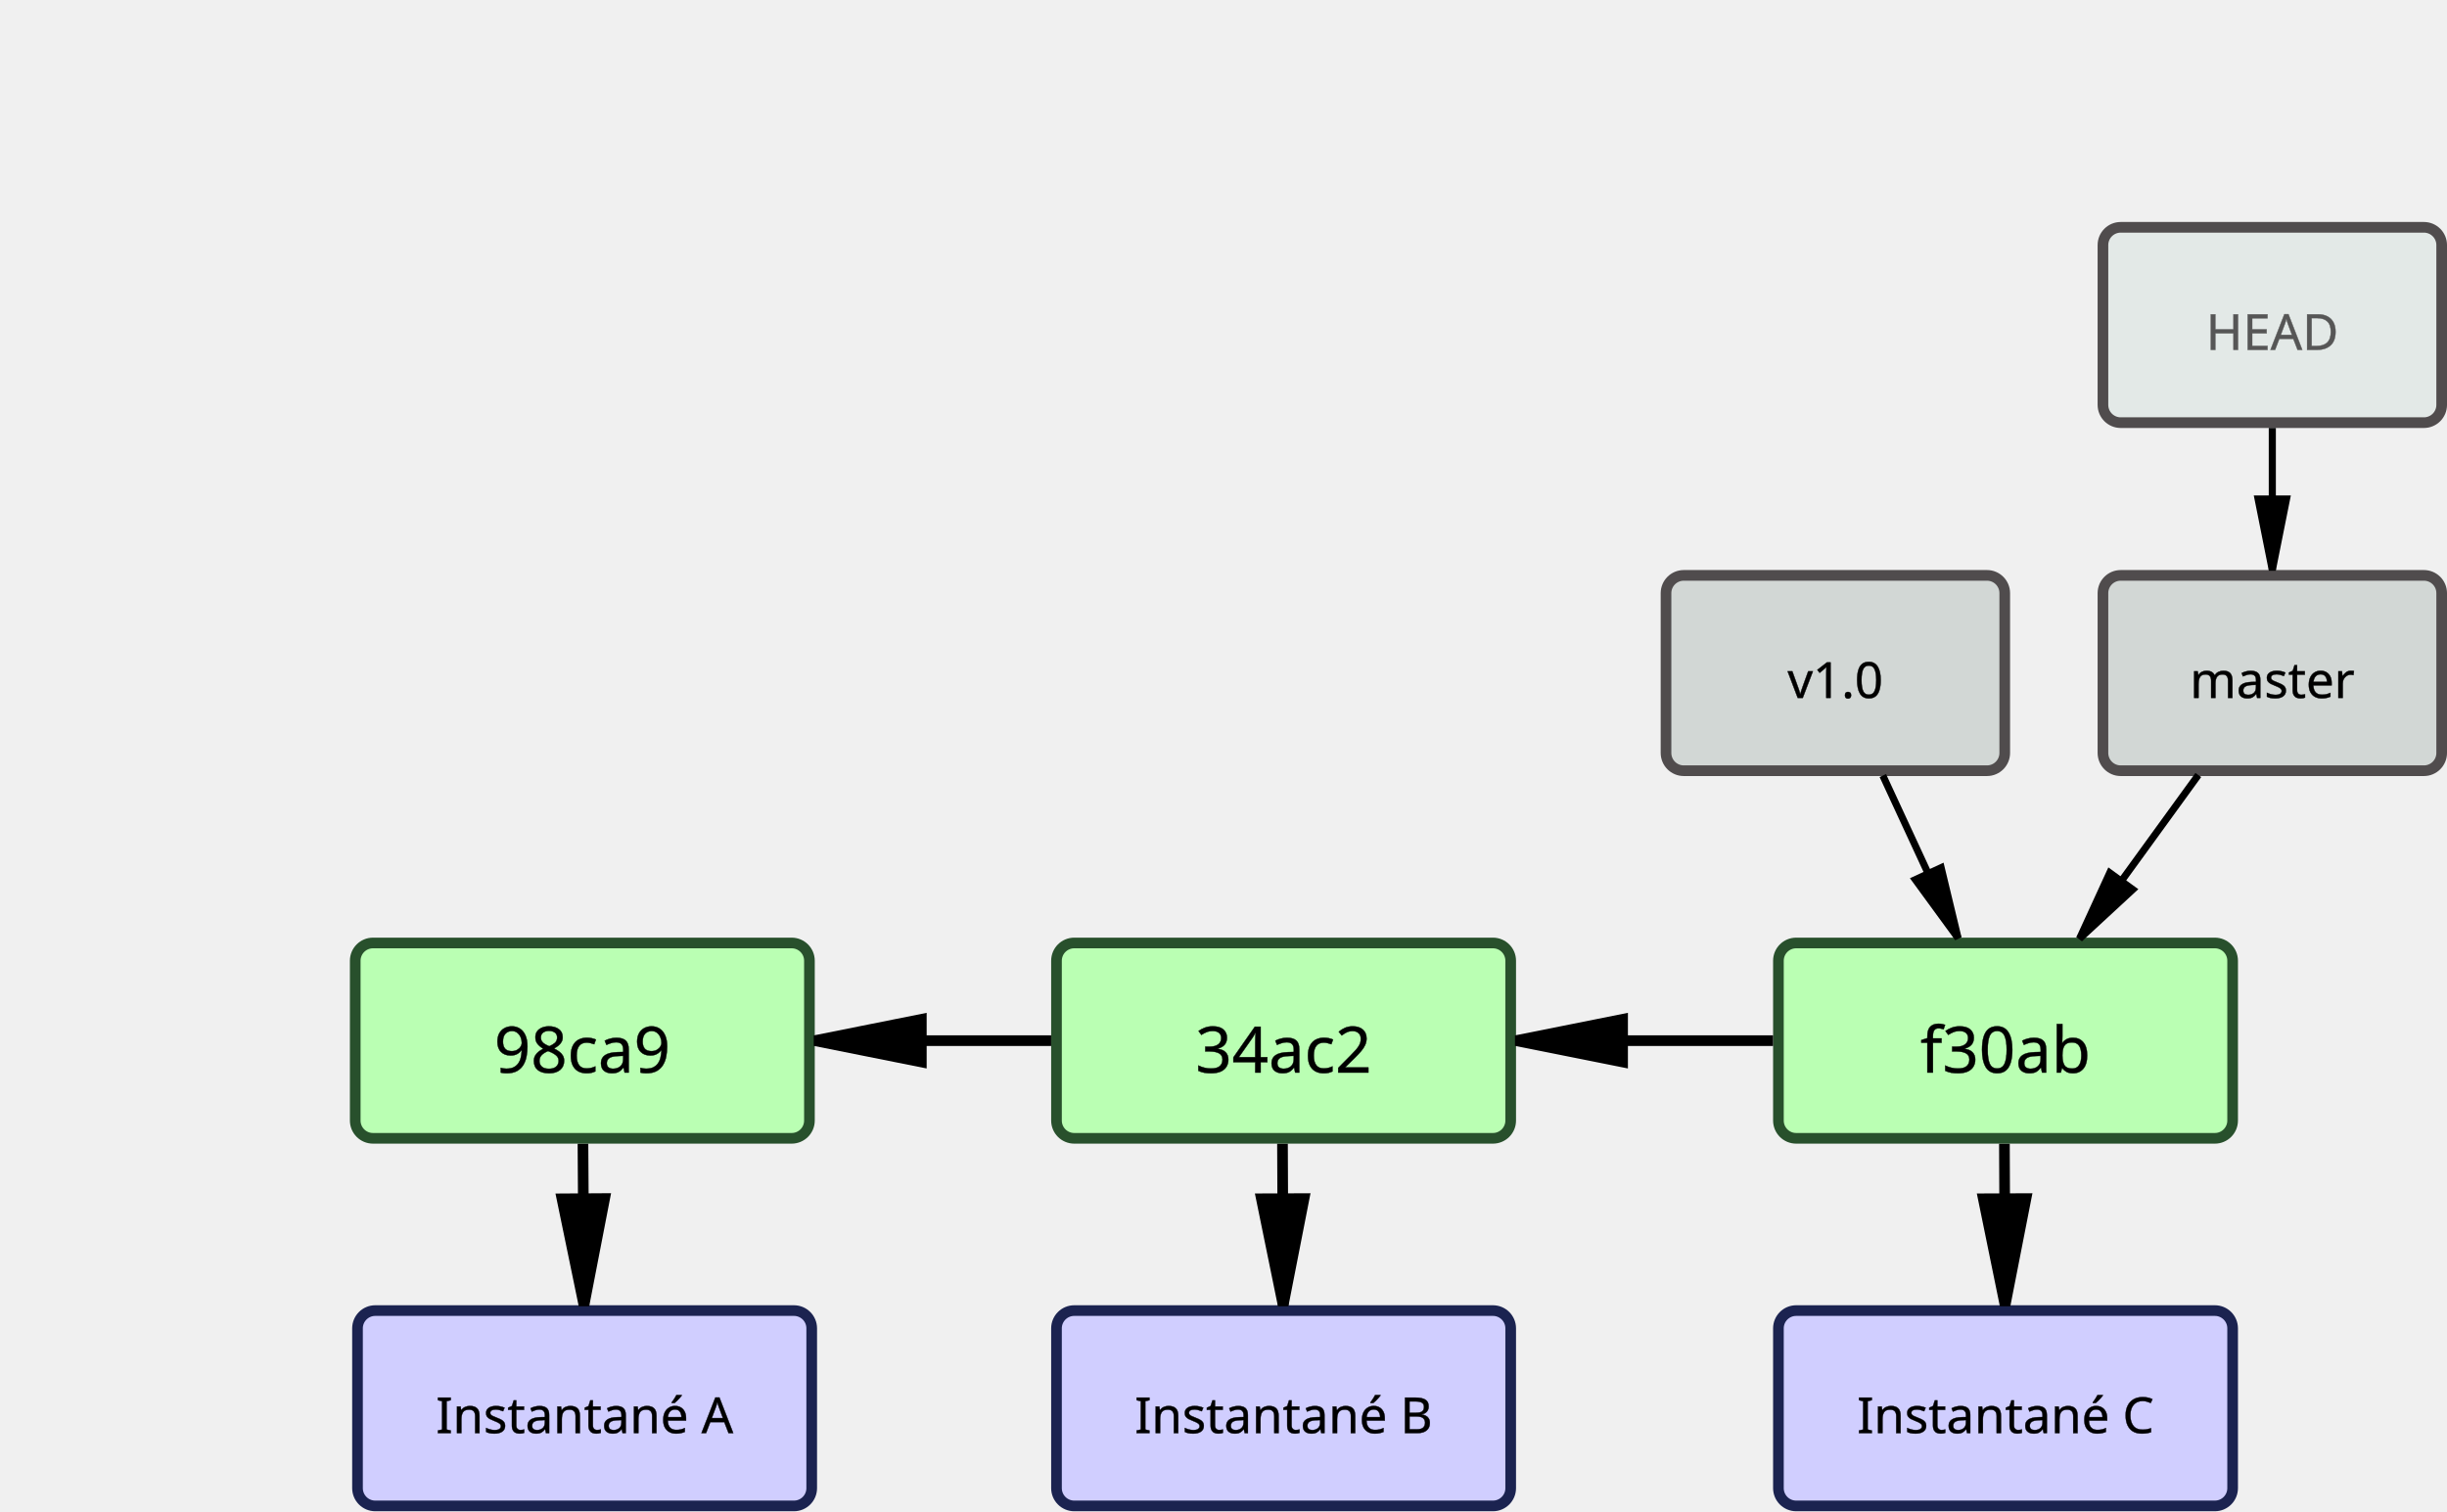
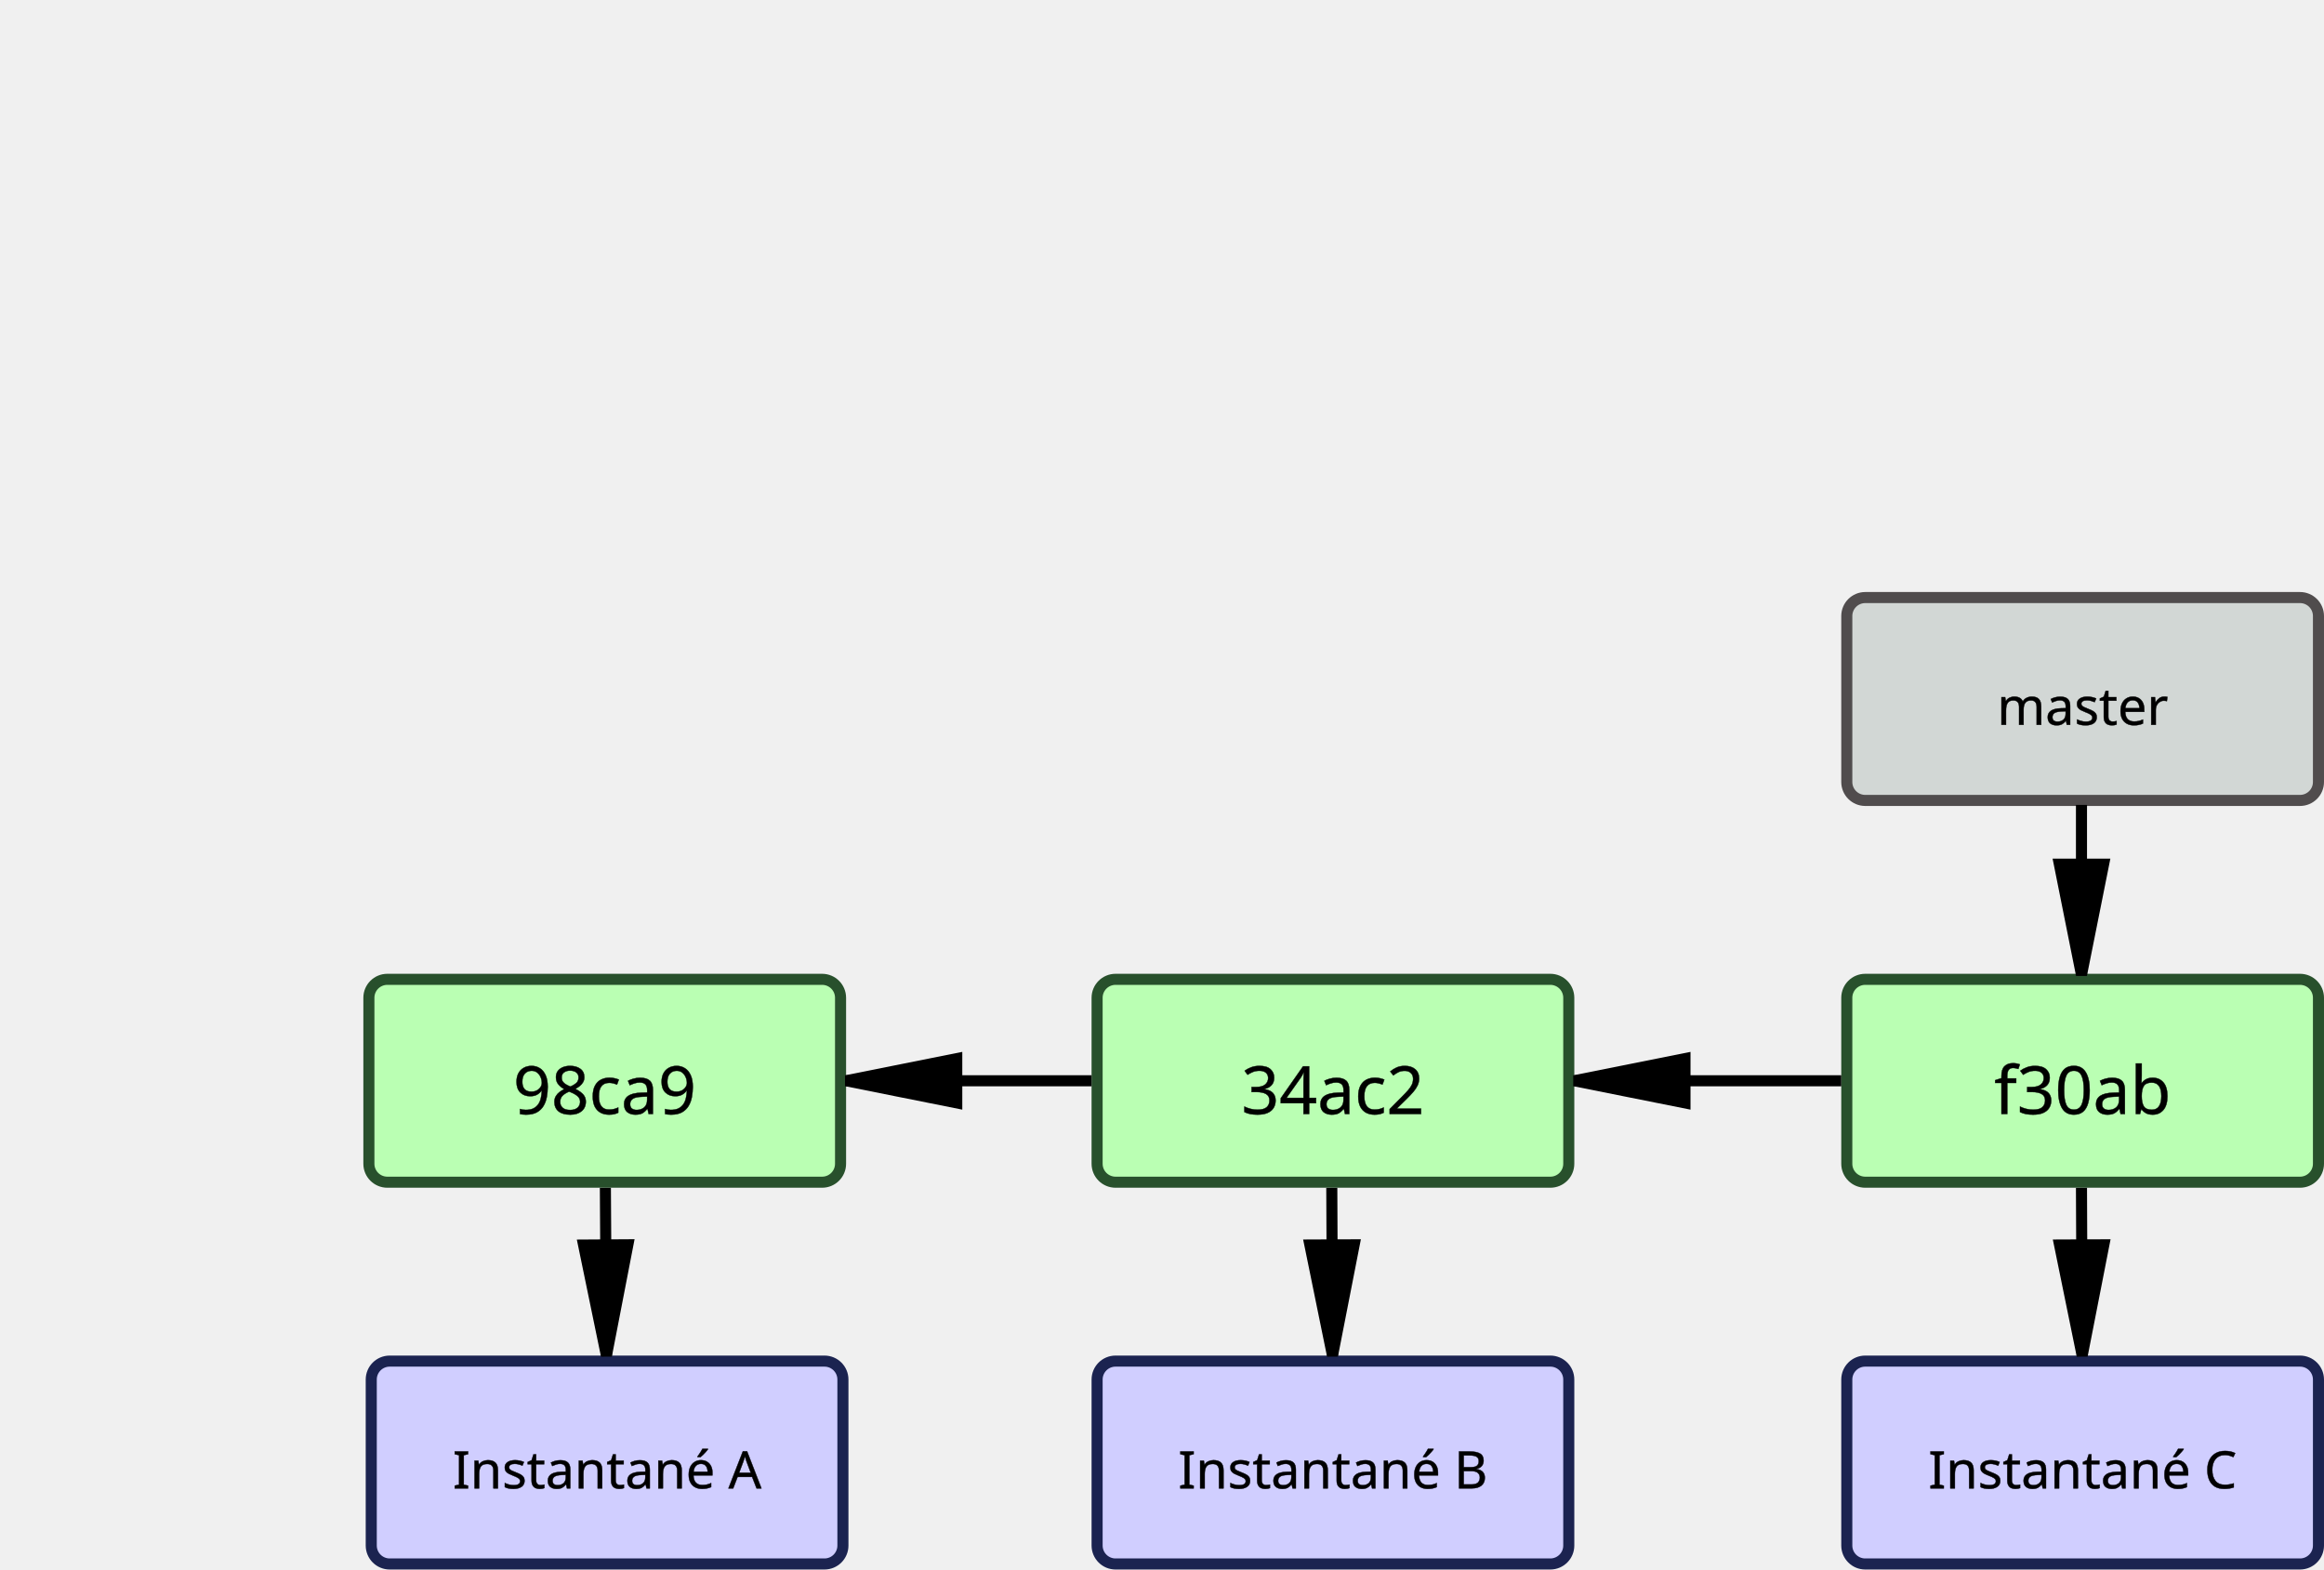
<svg xmlns="http://www.w3.org/2000/svg">
  <defs>
    <marker id="Arrow1Lend" orient="auto" refX="0.0" refY="0.0" style="overflow:visible;">
      <path d="M -10,0.0 L -10.0,-2.0 L 0.0,0.0 L -10.0,2.0 z " id="path3666" style="fill-rule:evenodd;stroke:#000000;stroke-width:1.0px;marker-start:none;" />
    </marker>
  </defs>
  <g style="stroke:#000000;fill:#fff">
    <rect height="55.0" id="292" rx="5.0" ry="5.0" style="stroke:#1b2350;stroke-width:3px;fill:#d0ceff" width="127.864" x="100.641" y="369.0" />
    <text id="292_text" style="fill:#ffffff;stroke:#ffffff;stroke-width:0.1px;font-family: Geneva;font-size:14px" x="100.641" y="369.0">
      <tspan fill="#000000" font-family="Geneva;" font-size="14.0px" id="292_line1" stroke="#000000" text-align="center" text-anchor="middle" x="164.573" y="403.5">Instantané A</tspan>
    </text>
    <path d="M 164.111,322.0 L 164.393,367.5" id="293" style="marker-start:none;stroke:#000000;stroke-width:3px;marker-end:url(#Arrow1Lend);fill:none" />
    <rect height="55.0" id="294" rx="5.0" ry="5.0" style="stroke:#1b2350;stroke-width:3px;fill:#d0ceff" width="127.864" x="297.412" y="369.0" />
    <text id="294_text" style="fill:#ffffff;stroke:#ffffff;stroke-width:0.1px;font-family: Geneva;font-size:14px" x="297.412" y="369.0">
      <tspan fill="#000000" font-family="Geneva;" font-size="14.0px" id="294_line1" stroke="#000000" text-align="center" text-anchor="middle" x="361.344" y="403.5">Instantané B</tspan>
    </text>
    <path d="M 361.033,322.0 L 361.223,367.5" id="295" style="marker-start:none;stroke:#000000;stroke-width:3px;marker-end:url(#Arrow1Lend);fill:none" />
    <rect height="55.0" id="296" rx="5.0" ry="5.0" style="stroke:#1b2350;stroke-width:3px;fill:#d0ceff" width="127.864" x="500.643" y="369.0" />
    <text id="296_text" style="fill:#ffffff;stroke:#ffffff;stroke-width:0.1px;font-family: Geneva;font-size:14px" x="500.643" y="369.0">
      <tspan fill="#000000" font-family="Geneva;" font-size="14.0px" id="296_line1" stroke="#000000" text-align="center" text-anchor="middle" x="564.575" y="403.5">Instantané C</tspan>
    </text>
    <path d="M 564.264,322.0 L 564.454,367.5" id="297" style="marker-start:none;stroke:#000000;stroke-width:3px;marker-end:url(#Arrow1Lend);fill:none" />
    <rect height="55.0" id="298" rx="5.0" ry="5.0" style="stroke:#28502c;stroke-width:3px;fill:#baffb3" width="127.864" x="100.0" y="265.5" />
    <text id="298_text" style="fill:#000000;stroke:#000000;stroke-width:0.1px;font-family: Geneva;font-size:14px" x="100.0" y="265.5">
      <tspan fill="#000000" font-family="Courier;" font-size="18.0px" id="298_line1" stroke="#000000" text-align="center" text-anchor="middle" x="163.932" y="302.0">98ca9</tspan>
    </text>
    <rect height="55.0" id="299" rx="5.0" ry="5.0" style="stroke:#28502c;stroke-width:3px;fill:#baffb3" width="127.864" x="297.412" y="265.5" />
    <text id="299_text" style="fill:#000000;stroke:#000000;stroke-width:0.1px;font-family: Geneva;font-size:14px" x="297.412" y="265.5">
      <tspan fill="#000000" font-family="Courier;" font-size="18.0px" id="299_line1" stroke="#000000" text-align="center" text-anchor="middle" x="361.344" y="302.0">34ac2</tspan>
    </text>
    <rect height="55.0" id="300" rx="5.0" ry="5.0" style="stroke:#28502c;stroke-width:3px;fill:#baffb3" width="127.864" x="500.643" y="265.5" />
    <text id="300_text" style="fill:#000000;stroke:#000000;stroke-width:0.1px;font-family: Geneva;font-size:14px" x="500.643" y="265.5">
      <tspan fill="#000000" font-family="Courier;" font-size="18.0px" id="300_line1" stroke="#000000" text-align="center" text-anchor="middle" x="564.575" y="302.0">f30ab</tspan>
    </text>
    <path d="M 295.912,293.0 L 229.364,293.0" id="301" style="marker-start:none;stroke:#000000;stroke-width:3px;marker-end:url(#Arrow1Lend);fill:none" />
    <path d="M 499.143,293.0 L 426.776,293.0" id="302" style="marker-start:none;stroke:#000000;stroke-width:3px;marker-end:url(#Arrow1Lend);fill:none" />
-     <rect height="55.0" id="303" rx="5.0" ry="5.0" style="stroke:#504c4d;stroke-width:3px;fill:#d2d7d5" width="95.357" x="592.0" y="162.0" />
+     <rect height="55.0" id="303" rx="5.0" ry="5.0" style="stroke:#504c4d;stroke-width:3px;fill:#d2d7d5" width="127.864" x="500.643" y="162.0" />
    <text id="303_text" style="fill:#000000;stroke:#000000;stroke-width:0.1px;font-family: Geneva;font-size:14px" x="592.0" y="162.0">
-       <tspan fill="#000000" font-family="Geneva;" font-size="14.0px" id="303_line1" stroke="#000000" text-align="center" text-anchor="middle" x="639.678" y="196.5">master</tspan>
+       <tspan fill="#000000" font-family="Geneva;" font-size="14.0px" id="303_line1" stroke="#000000" text-align="center" text-anchor="middle" x="564.575" y="196.5">master</tspan>
    </text>
-     <path d="M 618.842,218.214 L 585.411,264.286" id="305" style="marker-start:none;stroke:#000000;stroke-width:2px;marker-end:url(#Arrow1Lend);fill:none" />
-     <rect height="55.0" id="306" rx="5.0" ry="5.0" style="stroke:#504c4d;stroke-width:3px;fill:#e3e9e7" width="95.357" x="592.0" y="64.0" />
-     <text id="306_text" style="fill:#565656;stroke:#565656;stroke-width:0.1px;font-family: Geneva;font-size:14px" x="592.0" y="64.0">
-       <tspan fill="#565656" font-family="Geneva;" font-size="14.0px" id="306_line1" stroke="#565656" text-align="center" text-anchor="middle" x="639.678" y="98.5">HEAD</tspan>
-     </text>
-     <path d="M 639.678,120.5 L 639.678,160.5" id="307" style="marker-start:none;stroke:#000000;stroke-width:2px;marker-end:url(#Arrow1Lend);fill:none" />
-     <rect height="55.0" id="309" rx="5.0" ry="5.0" style="stroke:#504c4d;stroke-width:3px;fill:#d2d7d5" width="95.357" x="469.0" y="162.0" />
-     <text id="309_text" style="fill:#000000;stroke:#000000;stroke-width:0.1px;font-family: Geneva;font-size:14px" x="469.0" y="162.0">
-       <tspan fill="#000000" font-family="Geneva;" font-size="14.0px" id="309_line1" stroke="#000000" text-align="center" text-anchor="middle" x="516.678" y="196.5">v1.0</tspan>
-     </text>
-     <path d="M 530.035,218.361 L 551.219,264.139" id="312" style="marker-start:none;stroke:#000000;stroke-width:2px;marker-end:url(#Arrow1Lend);fill:none" />
+     <path d="M 564.264,218.214 L 564.264,264.286" id="305" style="marker-start:none;stroke:#000000;stroke-width:3px;marker-end:url(#Arrow1Lend);fill:none" />
  </g>
</svg>
